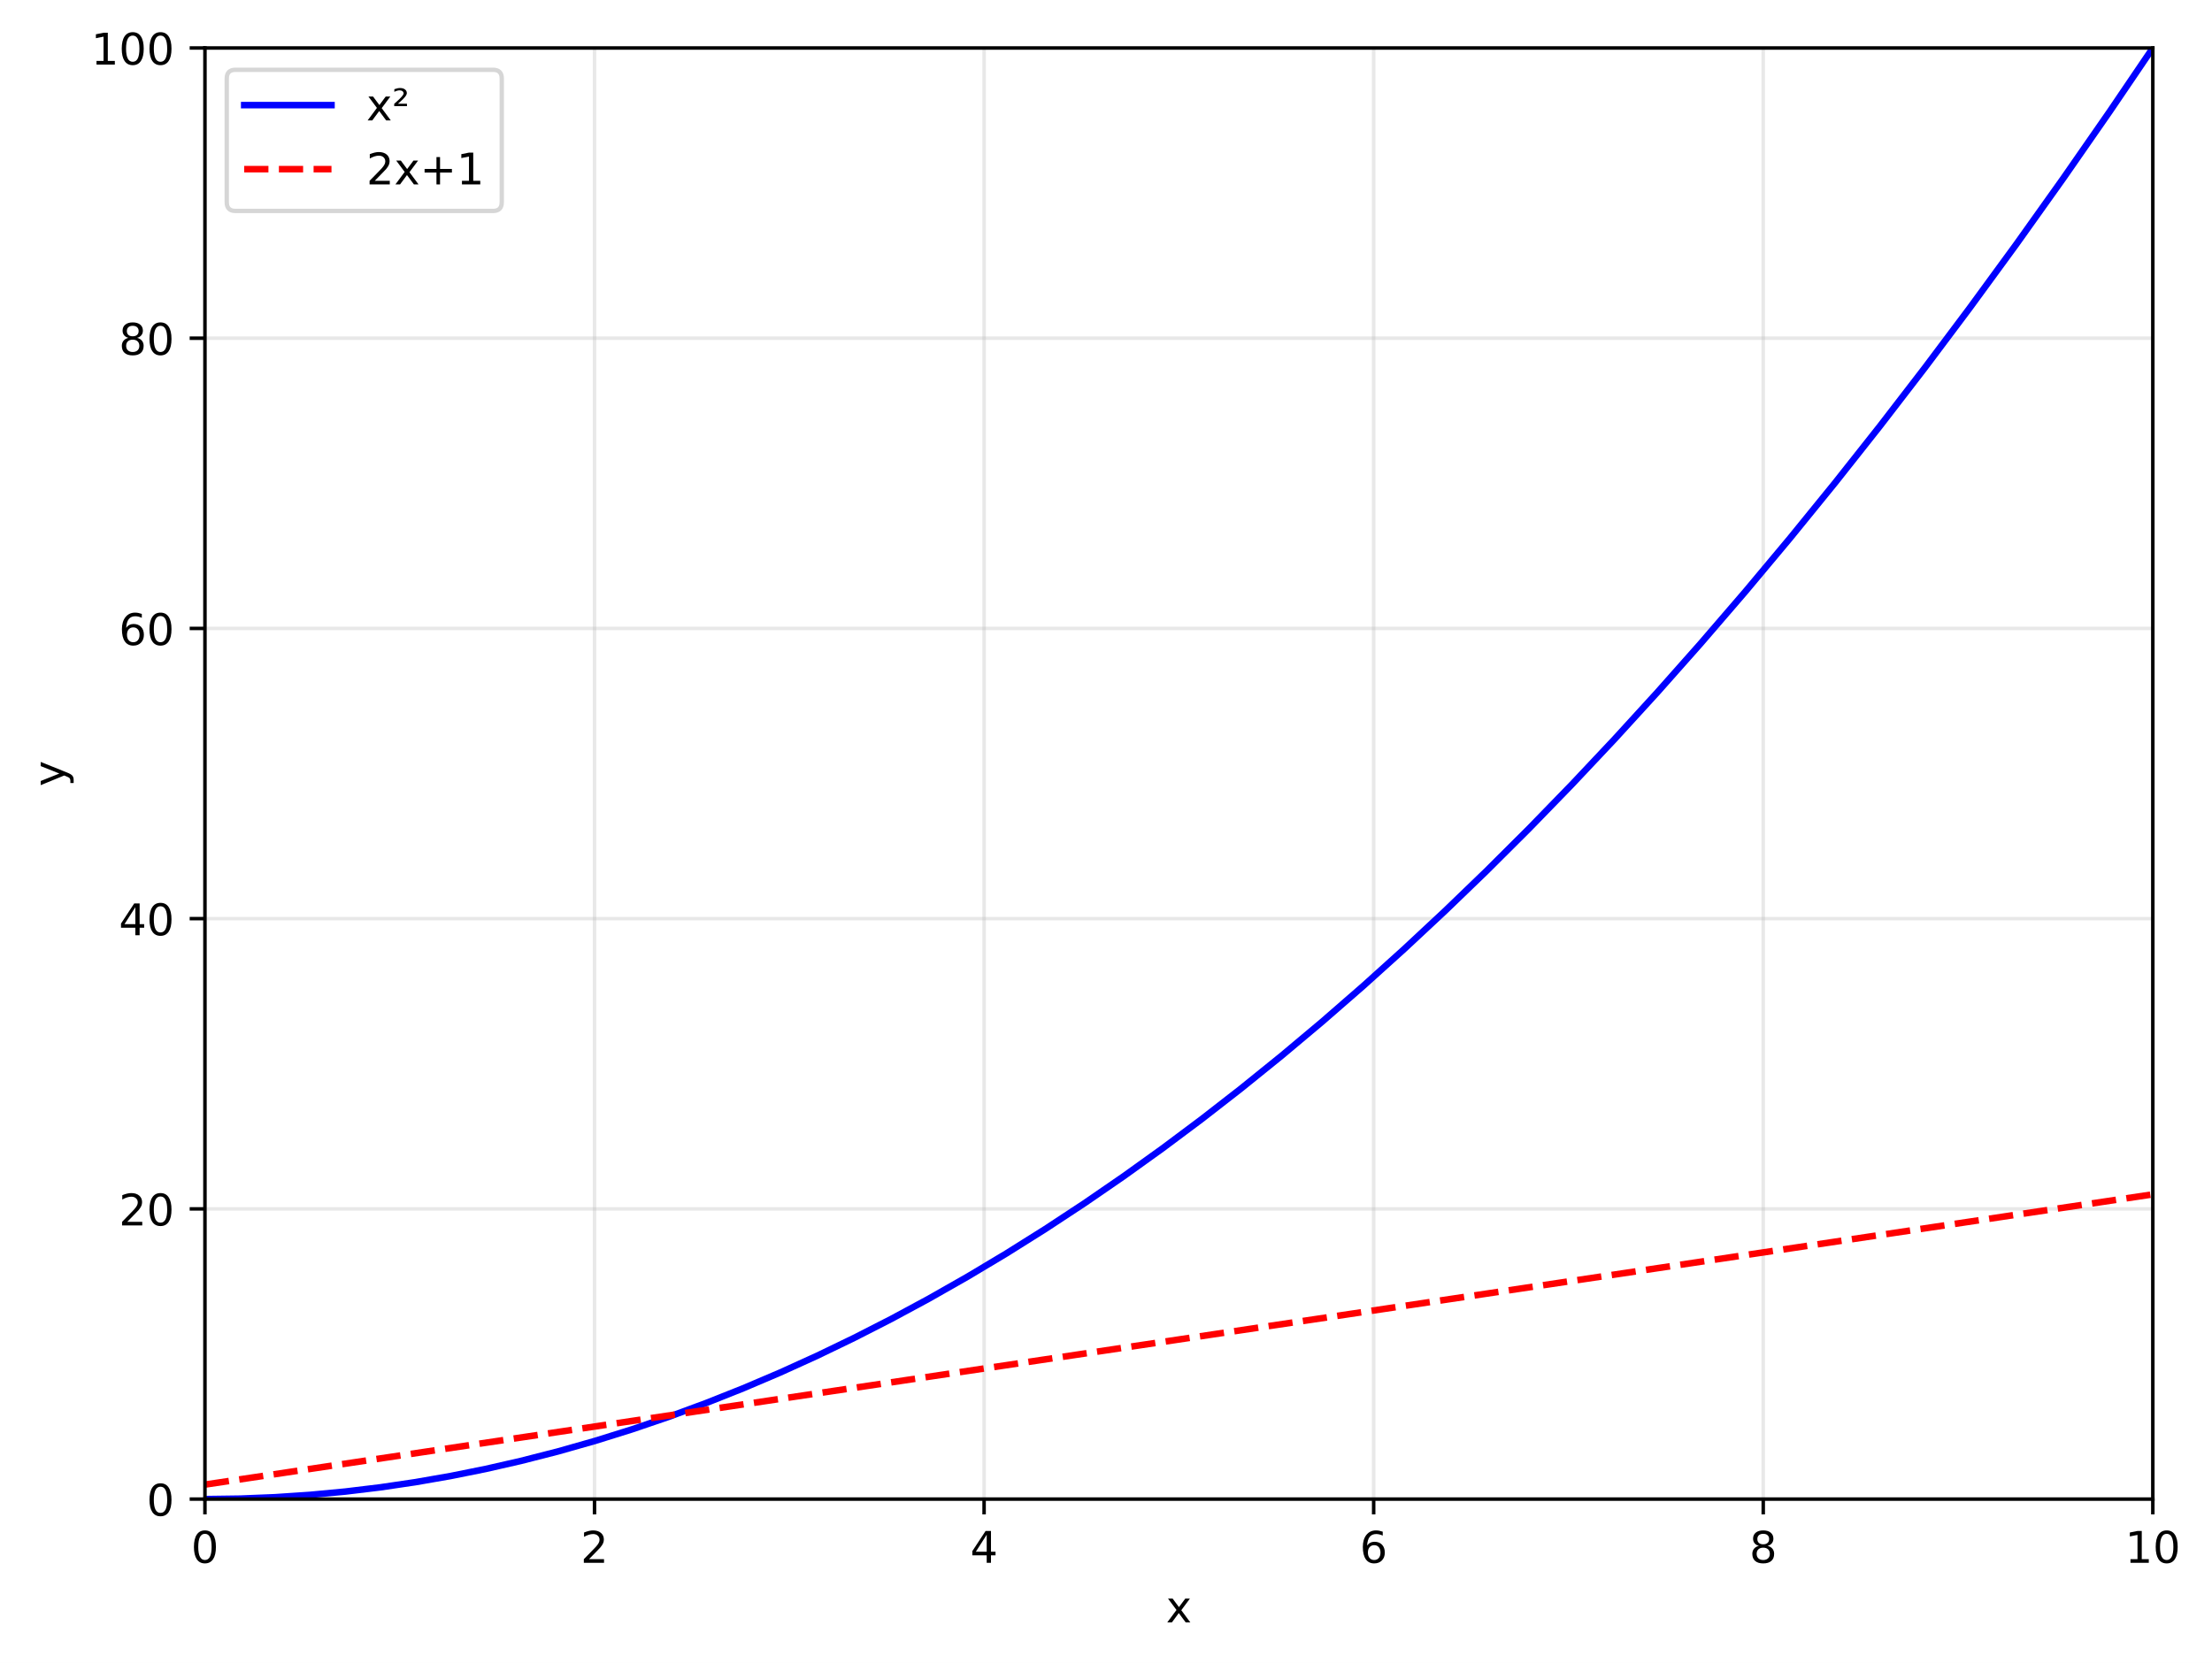
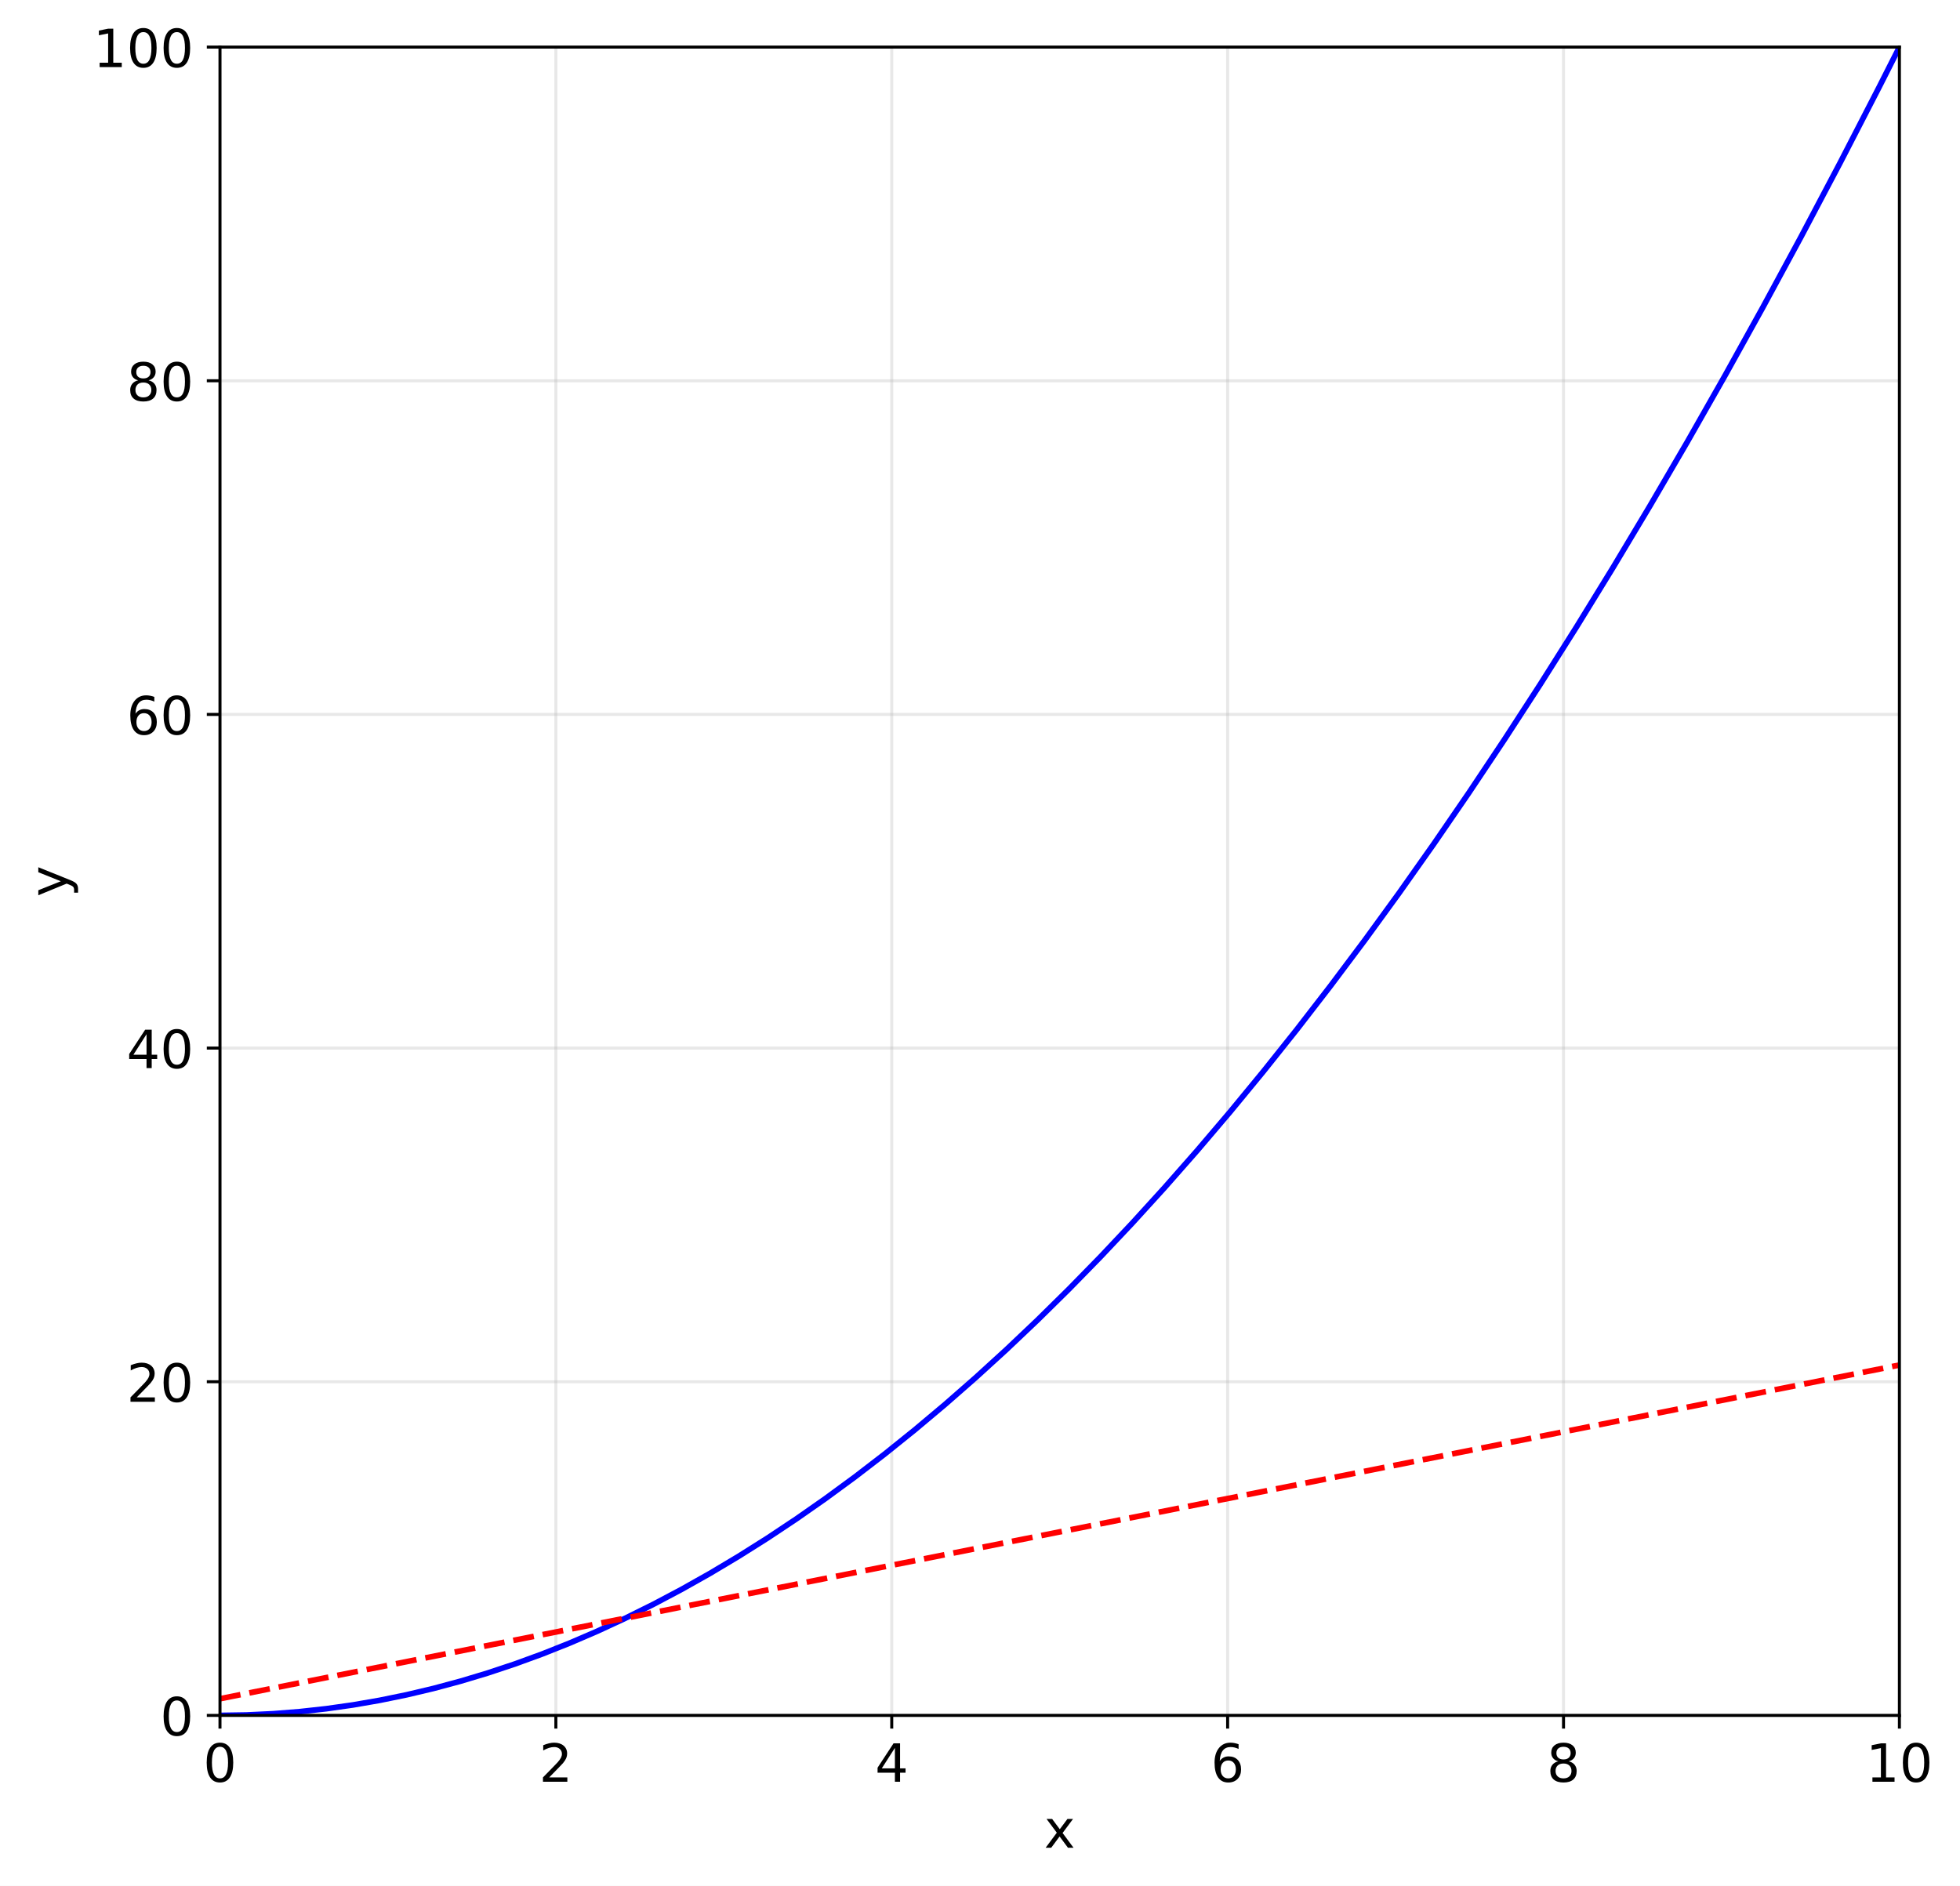
- <svg xmlns="http://www.w3.org/2000/svg" xmlns:xlink="http://www.w3.org/1999/xlink" width="506.928pt" height="381.195pt" viewBox="0 0 506.928 381.195" version="1.1">
+ <svg xmlns="http://www.w3.org/2000/svg" xmlns:xlink="http://www.w3.org/1999/xlink" width="520.979pt" height="501.338pt" viewBox="0 0 520.979 501.338" version="1.1">
  <defs>
    <style type="text/css">*{stroke-linejoin: round; stroke-linecap: butt}</style>
  </defs>
  <g id="figure_1">
    <g id="patch_1">
-       <path d="M 0 381.195  L 506.928 381.195  L 506.928 0  L 0 0  z " style="fill: #ffffff" />
+       <path d="M 0 501.338  L 520.979 501.338  L 520.979 0  L 0 0  z " style="fill: #ffffff" />
    </g>
    <g id="axes_1">
      <g id="patch_2">
-         <path d="M 46.966 343.639  L 493.366 343.639  L 493.366 10.999  L 46.966 10.999  z " style="fill: #ffffff" />
+         <path d="M 58.472 456.039  L 504.872 456.039  L 504.872 12.519  L 58.472 12.519  z " style="fill: #ffffff" />
      </g>
      <g id="matplotlib.axis_1">
        <g id="xtick_1">
          <g id="line2d_1">
-             <path d="M 46.966 343.639  L 46.966 10.999  " clip-path="url(#p7e8dcfe522)" style="fill: none; stroke: #b0b0b0; stroke-opacity: 0.3; stroke-width: 0.8; stroke-linecap: square" />
+             <path d="M 58.472 456.039  L 58.472 12.519  " clip-path="url(#p73dbef2c38)" style="fill: none; stroke: #b0b0b0; stroke-opacity: 0.3; stroke-width: 0.8; stroke-linecap: square" />
          </g>
          <g id="line2d_2">
            <defs>
-               <path id="m4d7ce42910" d="M 0 0  L 0 3.5  " style="stroke: #000000; stroke-width: 0.8" />
-             </defs>
-             <g>
-               <use xlink:href="#m4d7ce42910" x="46.966" y="343.639" style="stroke: #000000; stroke-width: 0.8" />
+               <path id="m97cc2eeac3" d="M 0 0  L 0 3.5  " style="stroke: #000000; stroke-width: 0.8" />
+             </defs>
+             <g>
+               <use xlink:href="#m97cc2eeac3" x="58.472" y="456.039" style="stroke: #000000; stroke-width: 0.8" />
            </g>
          </g>
          <g id="text_1">
-             <g transform="translate(43.78437 358.2377) scale(0.1 -0.1)">
+             <g transform="translate(54.01812 473.6767) scale(0.14 -0.14)">
              <defs>
                <path id="DejaVuSans-30" d="M 2034 4250  Q 1547 4250 1301 3770  Q 1056 3291 1056 2328  Q 1056 1369 1301 889  Q 1547 409 2034 409  Q 2525 409 2770 889  Q 3016 1369 3016 2328  Q 3016 3291 2770 3770  Q 2525 4250 2034 4250  z M 2034 4750  Q 2819 4750 3233 4129  Q 3647 3509 3647 2328  Q 3647 1150 3233 529  Q 2819 -91 2034 -91  Q 1250 -91 836 529  Q 422 1150 422 2328  Q 422 3509 836 4129  Q 1250 4750 2034 4750  z " transform="scale(0.015625)" />
              </defs>
              <use xlink:href="#DejaVuSans-30" />
            </g>
          </g>
        </g>
        <g id="xtick_2">
          <g id="line2d_3">
-             <path d="M 136.246 343.639  L 136.246 10.999  " clip-path="url(#p7e8dcfe522)" style="fill: none; stroke: #b0b0b0; stroke-opacity: 0.3; stroke-width: 0.8; stroke-linecap: square" />
+             <path d="M 147.752 456.039  L 147.752 12.519  " clip-path="url(#p73dbef2c38)" style="fill: none; stroke: #b0b0b0; stroke-opacity: 0.3; stroke-width: 0.8; stroke-linecap: square" />
          </g>
          <g id="line2d_4">
            <g>
-               <use xlink:href="#m4d7ce42910" x="136.246" y="343.639" style="stroke: #000000; stroke-width: 0.8" />
+               <use xlink:href="#m97cc2eeac3" x="147.752" y="456.039" style="stroke: #000000; stroke-width: 0.8" />
            </g>
          </g>
          <g id="text_2">
-             <g transform="translate(133.0644 358.2377) scale(0.1 -0.1)">
+             <g transform="translate(143.2981 473.6767) scale(0.14 -0.14)">
              <defs>
                <path id="DejaVuSans-32" d="M 1228 531  L 3431 531  L 3431 0  L 469 0  L 469 531  Q 828 903 1448 1529  Q 2069 2156 2228 2338  Q 2531 2678 2651 2914  Q 2772 3150 2772 3378  Q 2772 3750 2511 3984  Q 2250 4219 1831 4219  Q 1534 4219 1204 4116  Q 875 4013 500 3803  L 500 4441  Q 881 4594 1212 4672  Q 1544 4750 1819 4750  Q 2544 4750 2975 4387  Q 3406 4025 3406 3419  Q 3406 3131 3298 2873  Q 3191 2616 2906 2266  Q 2828 2175 2409 1742  Q 1991 1309 1228 531  z " transform="scale(0.015625)" />
              </defs>
              <use xlink:href="#DejaVuSans-32" />
            </g>
          </g>
        </g>
        <g id="xtick_3">
          <g id="line2d_5">
-             <path d="M 225.526 343.639  L 225.526 10.999  " clip-path="url(#p7e8dcfe522)" style="fill: none; stroke: #b0b0b0; stroke-opacity: 0.3; stroke-width: 0.8; stroke-linecap: square" />
+             <path d="M 237.032 456.039  L 237.032 12.519  " clip-path="url(#p73dbef2c38)" style="fill: none; stroke: #b0b0b0; stroke-opacity: 0.3; stroke-width: 0.8; stroke-linecap: square" />
          </g>
          <g id="line2d_6">
            <g>
-               <use xlink:href="#m4d7ce42910" x="225.526" y="343.639" style="stroke: #000000; stroke-width: 0.8" />
+               <use xlink:href="#m97cc2eeac3" x="237.032" y="456.039" style="stroke: #000000; stroke-width: 0.8" />
            </g>
          </g>
          <g id="text_3">
-             <g transform="translate(222.3444 358.2377) scale(0.1 -0.1)">
+             <g transform="translate(232.5781 473.6767) scale(0.14 -0.14)">
              <defs>
                <path id="DejaVuSans-34" d="M 2419 4116  L 825 1625  L 2419 1625  L 2419 4116  z M 2253 4666  L 3047 4666  L 3047 1625  L 3713 1625  L 3713 1100  L 3047 1100  L 3047 0  L 2419 0  L 2419 1100  L 313 1100  L 313 1709  L 2253 4666  z " transform="scale(0.015625)" />
              </defs>
              <use xlink:href="#DejaVuSans-34" />
            </g>
          </g>
        </g>
        <g id="xtick_4">
          <g id="line2d_7">
-             <path d="M 314.806 343.639  L 314.806 10.999  " clip-path="url(#p7e8dcfe522)" style="fill: none; stroke: #b0b0b0; stroke-opacity: 0.3; stroke-width: 0.8; stroke-linecap: square" />
+             <path d="M 326.312 456.039  L 326.312 12.519  " clip-path="url(#p73dbef2c38)" style="fill: none; stroke: #b0b0b0; stroke-opacity: 0.3; stroke-width: 0.8; stroke-linecap: square" />
          </g>
          <g id="line2d_8">
            <g>
-               <use xlink:href="#m4d7ce42910" x="314.806" y="343.639" style="stroke: #000000; stroke-width: 0.8" />
+               <use xlink:href="#m97cc2eeac3" x="326.312" y="456.039" style="stroke: #000000; stroke-width: 0.8" />
            </g>
          </g>
          <g id="text_4">
-             <g transform="translate(311.6244 358.2377) scale(0.1 -0.1)">
+             <g transform="translate(321.8581 473.6767) scale(0.14 -0.14)">
              <defs>
                <path id="DejaVuSans-36" d="M 2113 2584  Q 1688 2584 1439 2293  Q 1191 2003 1191 1497  Q 1191 994 1439 701  Q 1688 409 2113 409  Q 2538 409 2786 701  Q 3034 994 3034 1497  Q 3034 2003 2786 2293  Q 2538 2584 2113 2584  z M 3366 4563  L 3366 3988  Q 3128 4100 2886 4159  Q 2644 4219 2406 4219  Q 1781 4219 1451 3797  Q 1122 3375 1075 2522  Q 1259 2794 1537 2939  Q 1816 3084 2150 3084  Q 2853 3084 3261 2657  Q 3669 2231 3669 1497  Q 3669 778 3244 343  Q 2819 -91 2113 -91  Q 1303 -91 875 529  Q 447 1150 447 2328  Q 447 3434 972 4092  Q 1497 4750 2381 4750  Q 2619 4750 2861 4703  Q 3103 4656 3366 4563  z " transform="scale(0.015625)" />
              </defs>
              <use xlink:href="#DejaVuSans-36" />
            </g>
          </g>
        </g>
        <g id="xtick_5">
          <g id="line2d_9">
-             <path d="M 404.086 343.639  L 404.086 10.999  " clip-path="url(#p7e8dcfe522)" style="fill: none; stroke: #b0b0b0; stroke-opacity: 0.3; stroke-width: 0.8; stroke-linecap: square" />
+             <path d="M 415.592 456.039  L 415.592 12.519  " clip-path="url(#p73dbef2c38)" style="fill: none; stroke: #b0b0b0; stroke-opacity: 0.3; stroke-width: 0.8; stroke-linecap: square" />
          </g>
          <g id="line2d_10">
            <g>
-               <use xlink:href="#m4d7ce42910" x="404.086" y="343.639" style="stroke: #000000; stroke-width: 0.8" />
+               <use xlink:href="#m97cc2eeac3" x="415.592" y="456.039" style="stroke: #000000; stroke-width: 0.8" />
            </g>
          </g>
          <g id="text_5">
-             <g transform="translate(400.9044 358.2377) scale(0.1 -0.1)">
+             <g transform="translate(411.1381 473.6767) scale(0.14 -0.14)">
              <defs>
                <path id="DejaVuSans-38" d="M 2034 2216  Q 1584 2216 1326 1975  Q 1069 1734 1069 1313  Q 1069 891 1326 650  Q 1584 409 2034 409  Q 2484 409 2743 651  Q 3003 894 3003 1313  Q 3003 1734 2745 1975  Q 2488 2216 2034 2216  z M 1403 2484  Q 997 2584 770 2862  Q 544 3141 544 3541  Q 544 4100 942 4425  Q 1341 4750 2034 4750  Q 2731 4750 3128 4425  Q 3525 4100 3525 3541  Q 3525 3141 3298 2862  Q 3072 2584 2669 2484  Q 3125 2378 3379 2068  Q 3634 1759 3634 1313  Q 3634 634 3220 271  Q 2806 -91 2034 -91  Q 1263 -91 848 271  Q 434 634 434 1313  Q 434 1759 690 2068  Q 947 2378 1403 2484  z M 1172 3481  Q 1172 3119 1398 2916  Q 1625 2713 2034 2713  Q 2441 2713 2670 2916  Q 2900 3119 2900 3481  Q 2900 3844 2670 4047  Q 2441 4250 2034 4250  Q 1625 4250 1398 4047  Q 1172 3844 1172 3481  z " transform="scale(0.015625)" />
              </defs>
              <use xlink:href="#DejaVuSans-38" />
            </g>
          </g>
        </g>
        <g id="xtick_6">
          <g id="line2d_11">
-             <path d="M 493.366 343.639  L 493.366 10.999  " clip-path="url(#p7e8dcfe522)" style="fill: none; stroke: #b0b0b0; stroke-opacity: 0.3; stroke-width: 0.8; stroke-linecap: square" />
+             <path d="M 504.872 456.039  L 504.872 12.519  " clip-path="url(#p73dbef2c38)" style="fill: none; stroke: #b0b0b0; stroke-opacity: 0.3; stroke-width: 0.8; stroke-linecap: square" />
          </g>
          <g id="line2d_12">
            <g>
-               <use xlink:href="#m4d7ce42910" x="493.366" y="343.639" style="stroke: #000000; stroke-width: 0.8" />
+               <use xlink:href="#m97cc2eeac3" x="504.872" y="456.039" style="stroke: #000000; stroke-width: 0.8" />
            </g>
          </g>
          <g id="text_6">
-             <g transform="translate(487.0031 358.2377) scale(0.1 -0.1)">
+             <g transform="translate(495.9644 473.6767) scale(0.14 -0.14)">
              <defs>
                <path id="DejaVuSans-31" d="M 794 531  L 1825 531  L 1825 4091  L 703 3866  L 703 4441  L 1819 4666  L 2450 4666  L 2450 531  L 3481 531  L 3481 0  L 794 0  L 794 531  z " transform="scale(0.015625)" />
              </defs>
              <use xlink:href="#DejaVuSans-31" />
              <use xlink:href="#DejaVuSans-30" transform="translate(63.62305 0)" />
            </g>
          </g>
        </g>
        <g id="text_7">
-           <g transform="translate(267.2063 371.9158) scale(0.1 -0.1)">
+           <g transform="translate(277.5288 491.2261) scale(0.14 -0.14)">
            <defs>
              <path id="DejaVuSans-78" d="M 3513 3500  L 2247 1797  L 3578 0  L 2900 0  L 1881 1375  L 863 0  L 184 0  L 1544 1831  L 300 3500  L 978 3500  L 1906 2253  L 2834 3500  L 3513 3500  z " transform="scale(0.015625)" />
            </defs>
            <use xlink:href="#DejaVuSans-78" />
          </g>
        </g>
      </g>
      <g id="matplotlib.axis_2">
        <g id="ytick_1">
          <g id="line2d_13">
-             <path d="M 46.966 343.639  L 493.366 343.639  " clip-path="url(#p7e8dcfe522)" style="fill: none; stroke: #b0b0b0; stroke-opacity: 0.3; stroke-width: 0.8; stroke-linecap: square" />
+             <path d="M 58.472 456.039  L 504.872 456.039  " clip-path="url(#p73dbef2c38)" style="fill: none; stroke: #b0b0b0; stroke-opacity: 0.3; stroke-width: 0.8; stroke-linecap: square" />
          </g>
          <g id="line2d_14">
            <defs>
-               <path id="mac1236429f" d="M 0 0  L -3.5 0  " style="stroke: #000000; stroke-width: 0.8" />
-             </defs>
-             <g>
-               <use xlink:href="#mac1236429f" x="46.966" y="343.639" style="stroke: #000000; stroke-width: 0.8" />
+               <path id="m4734f0b7aa" d="M 0 0  L -3.5 0  " style="stroke: #000000; stroke-width: 0.8" />
+             </defs>
+             <g>
+               <use xlink:href="#m4734f0b7aa" x="58.472" y="456.039" style="stroke: #000000; stroke-width: 0.8" />
            </g>
          </g>
          <g id="text_8">
-             <g transform="translate(33.60312 347.4384) scale(0.1 -0.1)">
+             <g transform="translate(42.56437 461.3578) scale(0.14 -0.14)">
              <use xlink:href="#DejaVuSans-30" />
            </g>
          </g>
        </g>
        <g id="ytick_2">
          <g id="line2d_15">
-             <path d="M 46.966 277.111  L 493.366 277.111  " clip-path="url(#p7e8dcfe522)" style="fill: none; stroke: #b0b0b0; stroke-opacity: 0.3; stroke-width: 0.8; stroke-linecap: square" />
+             <path d="M 58.472 367.335  L 504.872 367.335  " clip-path="url(#p73dbef2c38)" style="fill: none; stroke: #b0b0b0; stroke-opacity: 0.3; stroke-width: 0.8; stroke-linecap: square" />
          </g>
          <g id="line2d_16">
            <g>
-               <use xlink:href="#mac1236429f" x="46.966" y="277.111" style="stroke: #000000; stroke-width: 0.8" />
+               <use xlink:href="#m4734f0b7aa" x="58.472" y="367.335" style="stroke: #000000; stroke-width: 0.8" />
            </g>
          </g>
          <g id="text_9">
-             <g transform="translate(27.24063 280.9104) scale(0.1 -0.1)">
+             <g transform="translate(33.65687 372.6538) scale(0.14 -0.14)">
              <use xlink:href="#DejaVuSans-32" />
              <use xlink:href="#DejaVuSans-30" transform="translate(63.62305 0)" />
            </g>
          </g>
        </g>
        <g id="ytick_3">
          <g id="line2d_17">
-             <path d="M 46.966 210.583  L 493.366 210.583  " clip-path="url(#p7e8dcfe522)" style="fill: none; stroke: #b0b0b0; stroke-opacity: 0.3; stroke-width: 0.8; stroke-linecap: square" />
+             <path d="M 58.472 278.631  L 504.872 278.631  " clip-path="url(#p73dbef2c38)" style="fill: none; stroke: #b0b0b0; stroke-opacity: 0.3; stroke-width: 0.8; stroke-linecap: square" />
          </g>
          <g id="line2d_18">
            <g>
-               <use xlink:href="#mac1236429f" x="46.966" y="210.583" style="stroke: #000000; stroke-width: 0.8" />
+               <use xlink:href="#m4734f0b7aa" x="58.472" y="278.631" style="stroke: #000000; stroke-width: 0.8" />
            </g>
          </g>
          <g id="text_10">
-             <g transform="translate(27.24063 214.3824) scale(0.1 -0.1)">
+             <g transform="translate(33.65687 283.9498) scale(0.14 -0.14)">
              <use xlink:href="#DejaVuSans-34" />
              <use xlink:href="#DejaVuSans-30" transform="translate(63.62305 0)" />
            </g>
          </g>
        </g>
        <g id="ytick_4">
          <g id="line2d_19">
-             <path d="M 46.966 144.055  L 493.366 144.055  " clip-path="url(#p7e8dcfe522)" style="fill: none; stroke: #b0b0b0; stroke-opacity: 0.3; stroke-width: 0.8; stroke-linecap: square" />
+             <path d="M 58.472 189.927  L 504.872 189.927  " clip-path="url(#p73dbef2c38)" style="fill: none; stroke: #b0b0b0; stroke-opacity: 0.3; stroke-width: 0.8; stroke-linecap: square" />
          </g>
          <g id="line2d_20">
            <g>
-               <use xlink:href="#mac1236429f" x="46.966" y="144.055" style="stroke: #000000; stroke-width: 0.8" />
+               <use xlink:href="#m4734f0b7aa" x="58.472" y="189.927" style="stroke: #000000; stroke-width: 0.8" />
            </g>
          </g>
          <g id="text_11">
-             <g transform="translate(27.24063 147.8544) scale(0.1 -0.1)">
+             <g transform="translate(33.65687 195.2458) scale(0.14 -0.14)">
              <use xlink:href="#DejaVuSans-36" />
              <use xlink:href="#DejaVuSans-30" transform="translate(63.62305 0)" />
            </g>
          </g>
        </g>
        <g id="ytick_5">
          <g id="line2d_21">
-             <path d="M 46.966 77.527  L 493.366 77.527  " clip-path="url(#p7e8dcfe522)" style="fill: none; stroke: #b0b0b0; stroke-opacity: 0.3; stroke-width: 0.8; stroke-linecap: square" />
+             <path d="M 58.472 101.223  L 504.872 101.223  " clip-path="url(#p73dbef2c38)" style="fill: none; stroke: #b0b0b0; stroke-opacity: 0.3; stroke-width: 0.8; stroke-linecap: square" />
          </g>
          <g id="line2d_22">
            <g>
-               <use xlink:href="#mac1236429f" x="46.966" y="77.527" style="stroke: #000000; stroke-width: 0.8" />
+               <use xlink:href="#m4734f0b7aa" x="58.472" y="101.223" style="stroke: #000000; stroke-width: 0.8" />
            </g>
          </g>
          <g id="text_12">
-             <g transform="translate(27.24063 81.32644) scale(0.1 -0.1)">
+             <g transform="translate(33.65687 106.5418) scale(0.14 -0.14)">
              <use xlink:href="#DejaVuSans-38" />
              <use xlink:href="#DejaVuSans-30" transform="translate(63.62305 0)" />
            </g>
          </g>
        </g>
        <g id="ytick_6">
          <g id="line2d_23">
-             <path d="M 46.966 10.999  L 493.366 10.999  " clip-path="url(#p7e8dcfe522)" style="fill: none; stroke: #b0b0b0; stroke-opacity: 0.3; stroke-width: 0.8; stroke-linecap: square" />
+             <path d="M 58.472 12.519  L 504.872 12.519  " clip-path="url(#p73dbef2c38)" style="fill: none; stroke: #b0b0b0; stroke-opacity: 0.3; stroke-width: 0.8; stroke-linecap: square" />
          </g>
          <g id="line2d_24">
            <g>
-               <use xlink:href="#mac1236429f" x="46.966" y="10.999" style="stroke: #000000; stroke-width: 0.8" />
+               <use xlink:href="#m4734f0b7aa" x="58.472" y="12.519" style="stroke: #000000; stroke-width: 0.8" />
            </g>
          </g>
          <g id="text_13">
-             <g transform="translate(20.87813 14.79844) scale(0.1 -0.1)">
+             <g transform="translate(24.74938 17.83781) scale(0.14 -0.14)">
              <use xlink:href="#DejaVuSans-31" />
              <use xlink:href="#DejaVuSans-30" transform="translate(63.62305 0)" />
              <use xlink:href="#DejaVuSans-30" transform="translate(127.2461 0)" />
            </g>
          </g>
        </g>
        <g id="text_14">
-           <g transform="translate(14.79844 180.2786) rotate(-90) scale(0.1 -0.1)">
+           <g transform="translate(17.83781 238.422) rotate(-90) scale(0.14 -0.14)">
            <defs>
              <path id="DejaVuSans-79" d="M 2059 -325  Q 1816 -950 1584 -1140  Q 1353 -1331 966 -1331  L 506 -1331  L 506 -850  L 844 -850  Q 1081 -850 1212 -737  Q 1344 -625 1503 -206  L 1606 56  L 191 3500  L 800 3500  L 1894 763  L 2988 3500  L 3597 3500  L 2059 -325  z " transform="scale(0.015625)" />
            </defs>
            <use xlink:href="#DejaVuSans-79" />
          </g>
        </g>
      </g>
      <g id="line2d_25">
-         <path d="M 46.966 343.639  L 55.009 343.531  L 63.052 343.207  L 71.095 342.667  L 79.139 341.911  L 87.182 340.939  L 95.225 339.752  L 103.268 338.348  L 111.312 336.728  L 119.355 334.892  L 127.845 332.72  L 136.335 330.307  L 144.825 327.654  L 153.315 324.759  L 161.805 321.625  L 170.295 318.249  L 178.785 314.633  L 187.276 310.777  L 195.766 306.679  L 204.256 302.341  L 212.746 297.763  L 221.683 292.683  L 230.62 287.337  L 239.557 281.724  L 248.494 275.844  L 257.43 269.698  L 266.367 263.285  L 275.304 256.606  L 284.241 249.66  L 293.625 242.079  L 303.009 234.205  L 312.393 226.037  L 321.776 217.574  L 331.16 208.818  L 340.544 199.768  L 350.375 189.971  L 360.205 179.852  L 370.036 169.41  L 379.867 158.646  L 389.697 147.559  L 399.975 135.623  L 410.252 123.334  L 420.53 110.693  L 430.807 97.699  L 441.085 84.352  L 451.362 70.653  L 462.086 55.982  L 472.811 40.927  L 483.535 25.489  L 493.366 10.999  L 493.366 10.999  " clip-path="url(#p7e8dcfe522)" style="fill: none; stroke: #0000ff; stroke-width: 1.5; stroke-linecap: square" />
+         <path d="M 58.472 456.039  L 65.526 455.928  L 72.58 455.596  L 79.633 455.042  L 86.732 454.261  L 93.83 453.256  L 100.929 452.027  L 108.072 450.563  L 115.215 448.873  L 122.403 446.942  L 129.591 444.782  L 136.823 442.376  L 144.1 439.72  L 151.422 436.81  L 158.788 433.641  L 166.199 430.209  L 173.655 426.511  L 181.155 422.54  L 188.7 418.293  L 196.289 413.765  L 203.924 408.952  L 211.647 403.818  L 219.415 398.387  L 227.273 392.621  L 235.175 386.544  L 243.166 380.116  L 251.202 373.366  L 259.327 366.248  L 267.497 358.795  L 275.756 350.958  L 284.105 342.728  L 292.498 334.142  L 300.981 325.145  L 309.552 315.728  L 318.213 305.881  L 326.964 295.594  L 335.803 284.855  L 344.688 273.712  L 353.661 262.1  L 362.724 250.008  L 371.876 237.427  L 381.117 224.344  L 390.448 210.749  L 399.868 196.632  L 409.377 181.979  L 419.021 166.709  L 428.753 150.879  L 438.575 134.475  L 448.486 117.487  L 458.486 99.903  L 468.576 81.71  L 478.755 62.898  L 489.068 43.367  L 499.47 23.188  L 504.872 12.519  L 504.872 12.519  " clip-path="url(#p73dbef2c38)" style="fill: none; stroke: #0000ff; stroke-width: 1.5; stroke-linecap: square" />
      </g>
      <g id="line2d_26">
-         <path d="M 46.966 340.313  L 493.366 273.785  L 493.366 273.785  " clip-path="url(#p7e8dcfe522)" style="fill: none; stroke-dasharray: 5.55,2.4; stroke-dashoffset: 0; stroke: #ff0000; stroke-width: 1.5" />
+         <path d="M 58.472 451.604  L 504.872 362.9  L 504.872 362.9  " clip-path="url(#p73dbef2c38)" style="fill: none; stroke-dasharray: 5.55,2.4; stroke-dashoffset: 0; stroke: #ff0000; stroke-width: 1.5" />
      </g>
      <g id="patch_3">
-         <path d="M 46.966 343.639  L 46.966 10.999  " style="fill: none; stroke: #000000; stroke-width: 0.8; stroke-linejoin: miter; stroke-linecap: square" />
+         <path d="M 58.472 456.039  L 58.472 12.519  " style="fill: none; stroke: #000000; stroke-width: 0.8; stroke-linejoin: miter; stroke-linecap: square" />
      </g>
      <g id="patch_4">
-         <path d="M 493.366 343.639  L 493.366 10.999  " style="fill: none; stroke: #000000; stroke-width: 0.8; stroke-linejoin: miter; stroke-linecap: square" />
+         <path d="M 504.872 456.039  L 504.872 12.519  " style="fill: none; stroke: #000000; stroke-width: 0.8; stroke-linejoin: miter; stroke-linecap: square" />
      </g>
      <g id="patch_5">
-         <path d="M 46.966 343.639  L 493.366 343.639  " style="fill: none; stroke: #000000; stroke-width: 0.8; stroke-linejoin: miter; stroke-linecap: square" />
+         <path d="M 58.472 456.039  L 504.872 456.039  " style="fill: none; stroke: #000000; stroke-width: 0.8; stroke-linejoin: miter; stroke-linecap: square" />
      </g>
      <g id="patch_6">
-         <path d="M 46.966 10.999  L 493.366 10.999  " style="fill: none; stroke: #000000; stroke-width: 0.8; stroke-linejoin: miter; stroke-linecap: square" />
-       </g>
-       <g id="legend_1">
-         <g id="patch_7">
-           <path d="M 53.966 48.355  L 112.989 48.355  Q 114.989 48.355 114.989 46.355  L 114.989 17.999  Q 114.989 15.999 112.989 15.999  L 53.966 15.999  Q 51.966 15.999 51.966 17.999  L 51.966 46.355  Q 51.966 48.355 53.966 48.355  z " style="fill: #ffffff; opacity: 0.8; stroke: #cccccc; stroke-linejoin: miter" />
-         </g>
-         <g id="line2d_27">
-           <path d="M 55.966 24.098  L 65.966 24.098  L 75.966 24.098  " style="fill: none; stroke: #0000ff; stroke-width: 1.5; stroke-linecap: square" />
-         </g>
-         <g id="text_15">
-           <g transform="translate(83.96563 27.59766) scale(0.1 -0.1)">
-             <defs>
-               <path id="DejaVuSans-b2" d="M 838 2444  L 2163 2444  L 2163 2088  L 294 2088  L 294 2431  Q 400 2528 597 2703  Q 1672 3656 1672 3950  Q 1672 4156 1509 4282  Q 1347 4409 1081 4409  Q 919 4409 728 4354  Q 538 4300 313 4191  L 313 4575  Q 553 4663 761 4706  Q 969 4750 1147 4750  Q 1600 4750 1872 4544  Q 2144 4338 2144 4000  Q 2144 3566 1109 2678  Q 934 2528 838 2444  z " transform="scale(0.015625)" />
-             </defs>
-             <use xlink:href="#DejaVuSans-78" />
-             <use xlink:href="#DejaVuSans-b2" transform="translate(59.17969 0)" />
-           </g>
-         </g>
-         <g id="line2d_28">
-           <path d="M 55.966 38.776  L 65.966 38.776  L 75.966 38.776  " style="fill: none; stroke-dasharray: 5.55,2.4; stroke-dashoffset: 0; stroke: #ff0000; stroke-width: 1.5" />
-         </g>
-         <g id="text_16">
-           <g transform="translate(83.96563 42.27578) scale(0.1 -0.1)">
-             <defs>
-               <path id="DejaVuSans-2b" d="M 2944 4013  L 2944 2272  L 4684 2272  L 4684 1741  L 2944 1741  L 2944 0  L 2419 0  L 2419 1741  L 678 1741  L 678 2272  L 2419 2272  L 2419 4013  L 2944 4013  z " transform="scale(0.015625)" />
-             </defs>
-             <use xlink:href="#DejaVuSans-32" />
-             <use xlink:href="#DejaVuSans-78" transform="translate(63.62305 0)" />
-             <use xlink:href="#DejaVuSans-2b" transform="translate(122.8027 0)" />
-             <use xlink:href="#DejaVuSans-31" transform="translate(206.5918 0)" />
-           </g>
-         </g>
+         <path d="M 58.472 12.519  L 504.872 12.519  " style="fill: none; stroke: #000000; stroke-width: 0.8; stroke-linejoin: miter; stroke-linecap: square" />
      </g>
    </g>
  </g>
  <defs>
-     <clipPath id="p7e8dcfe522">
-       <rect x="46.966" y="10.999" width="446.4" height="332.64" />
+     <clipPath id="p73dbef2c38">
+       <rect x="58.472" y="12.519" width="446.4" height="443.52" />
    </clipPath>
  </defs>
</svg>
